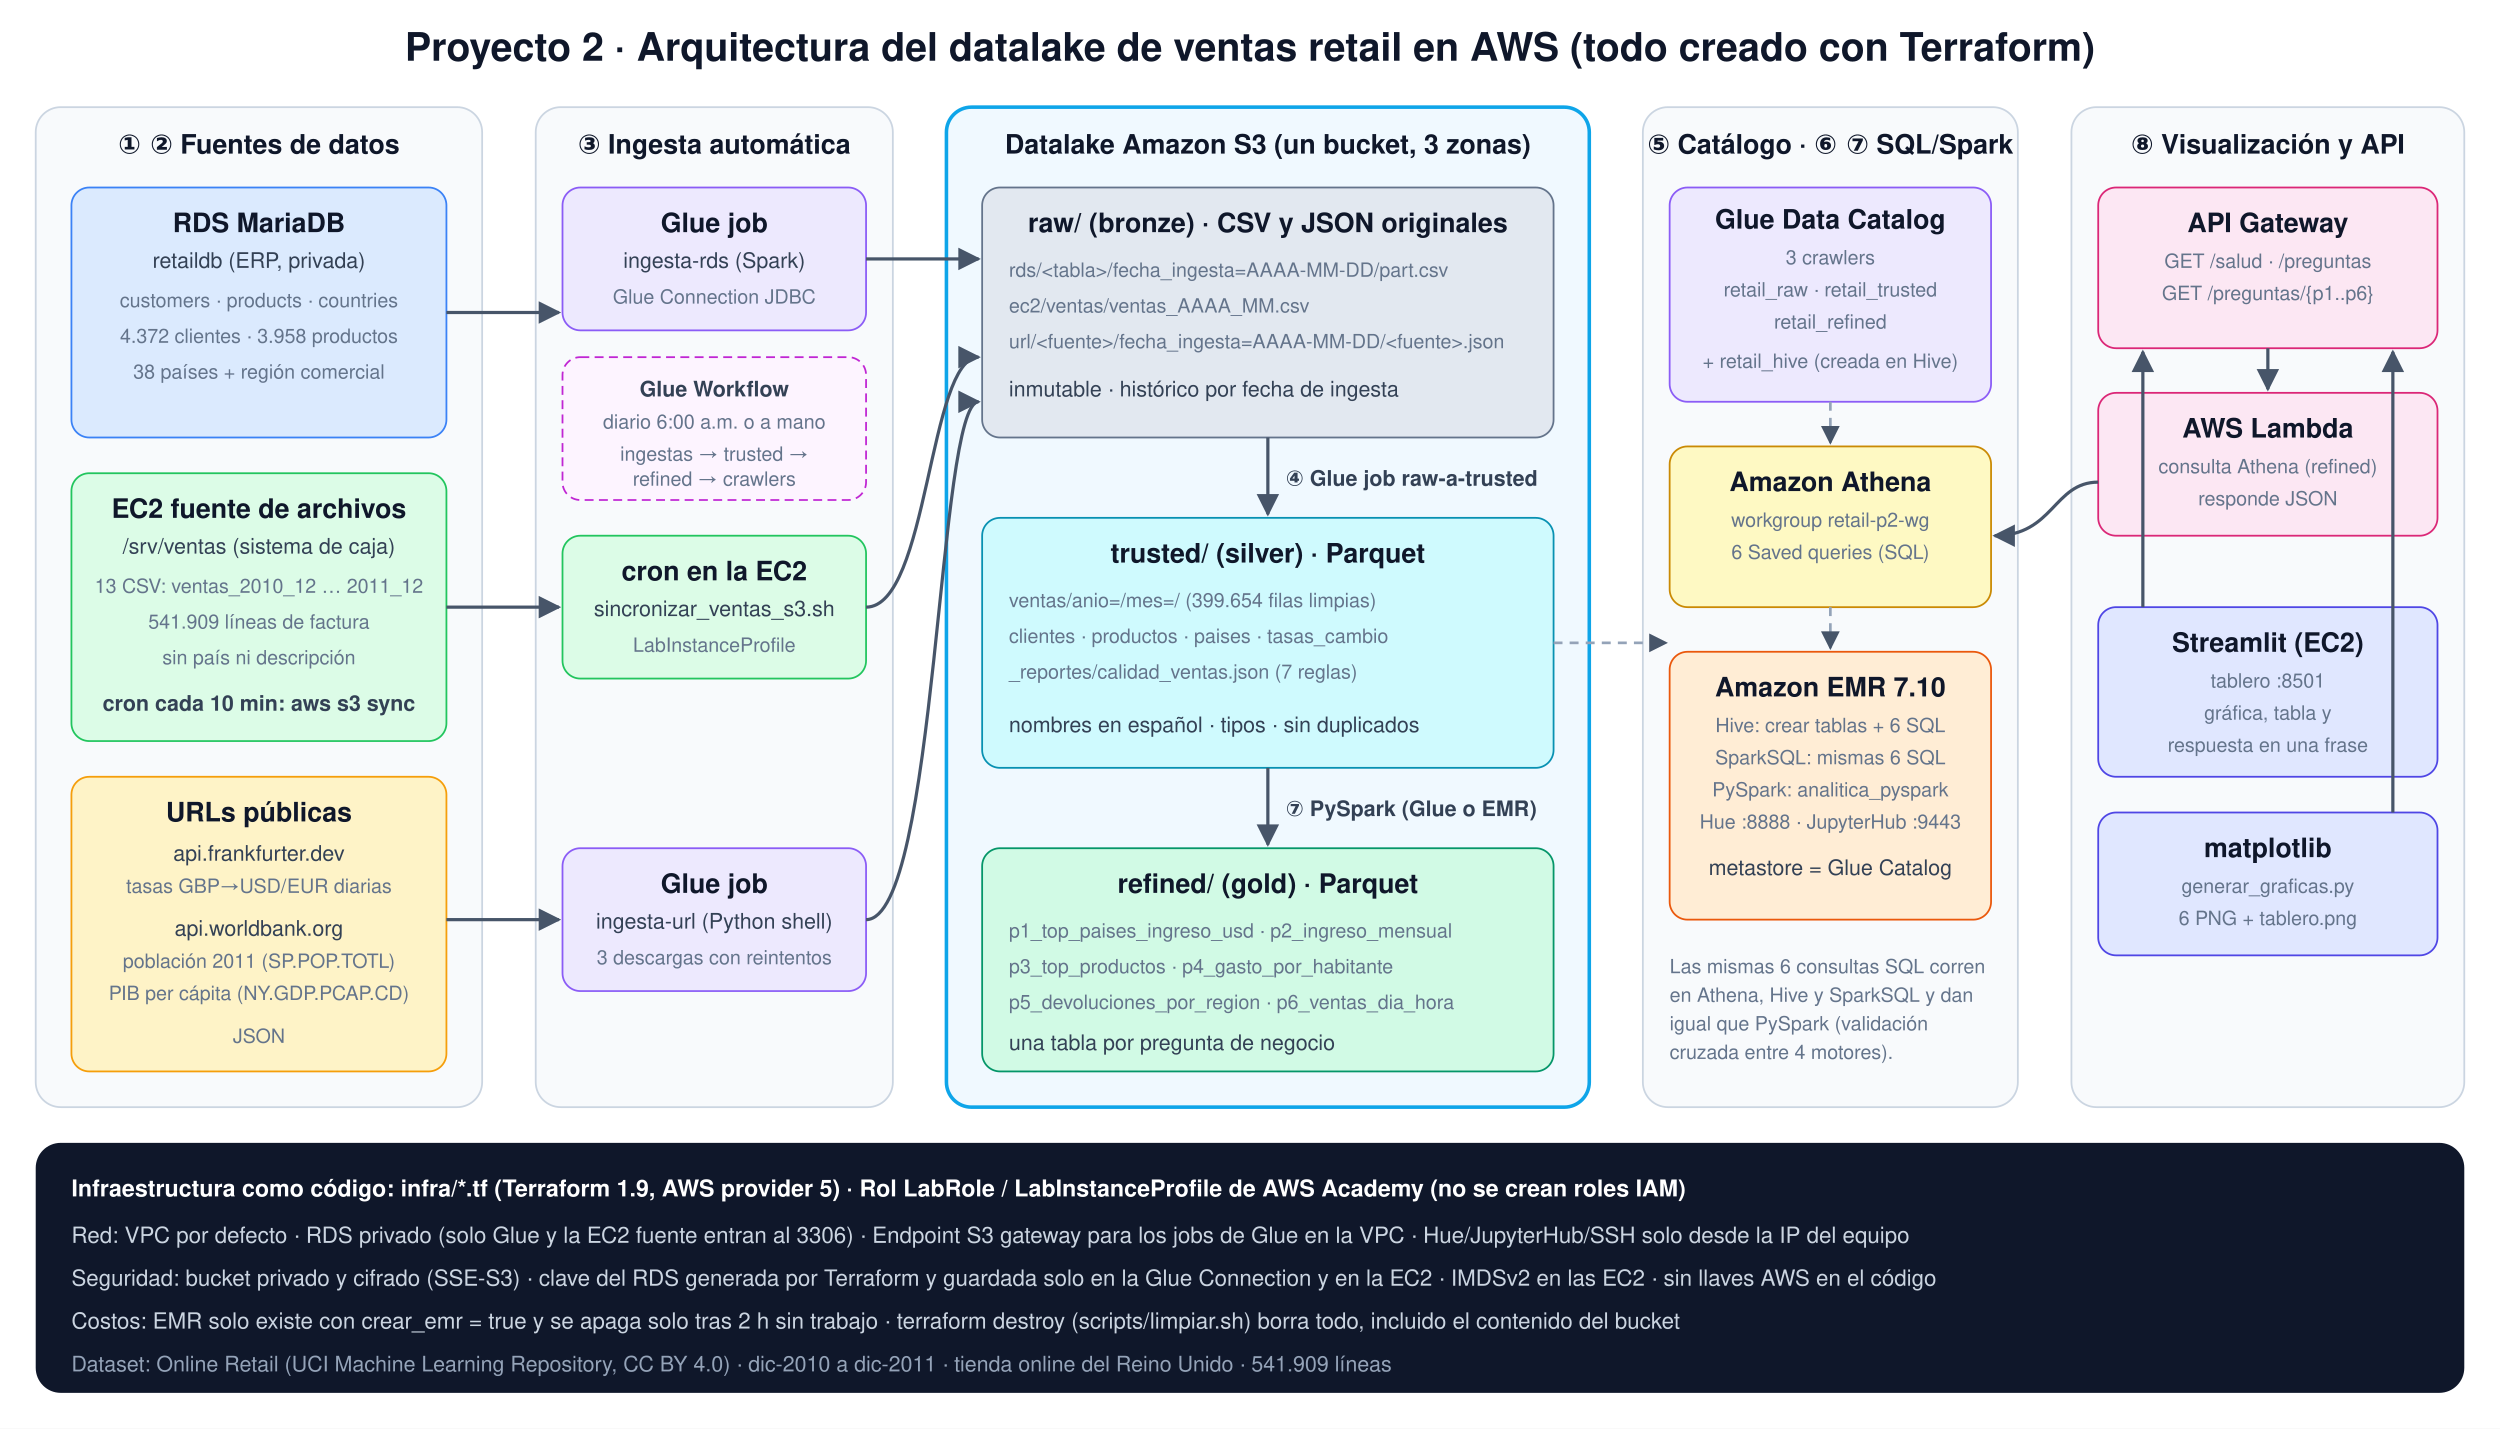
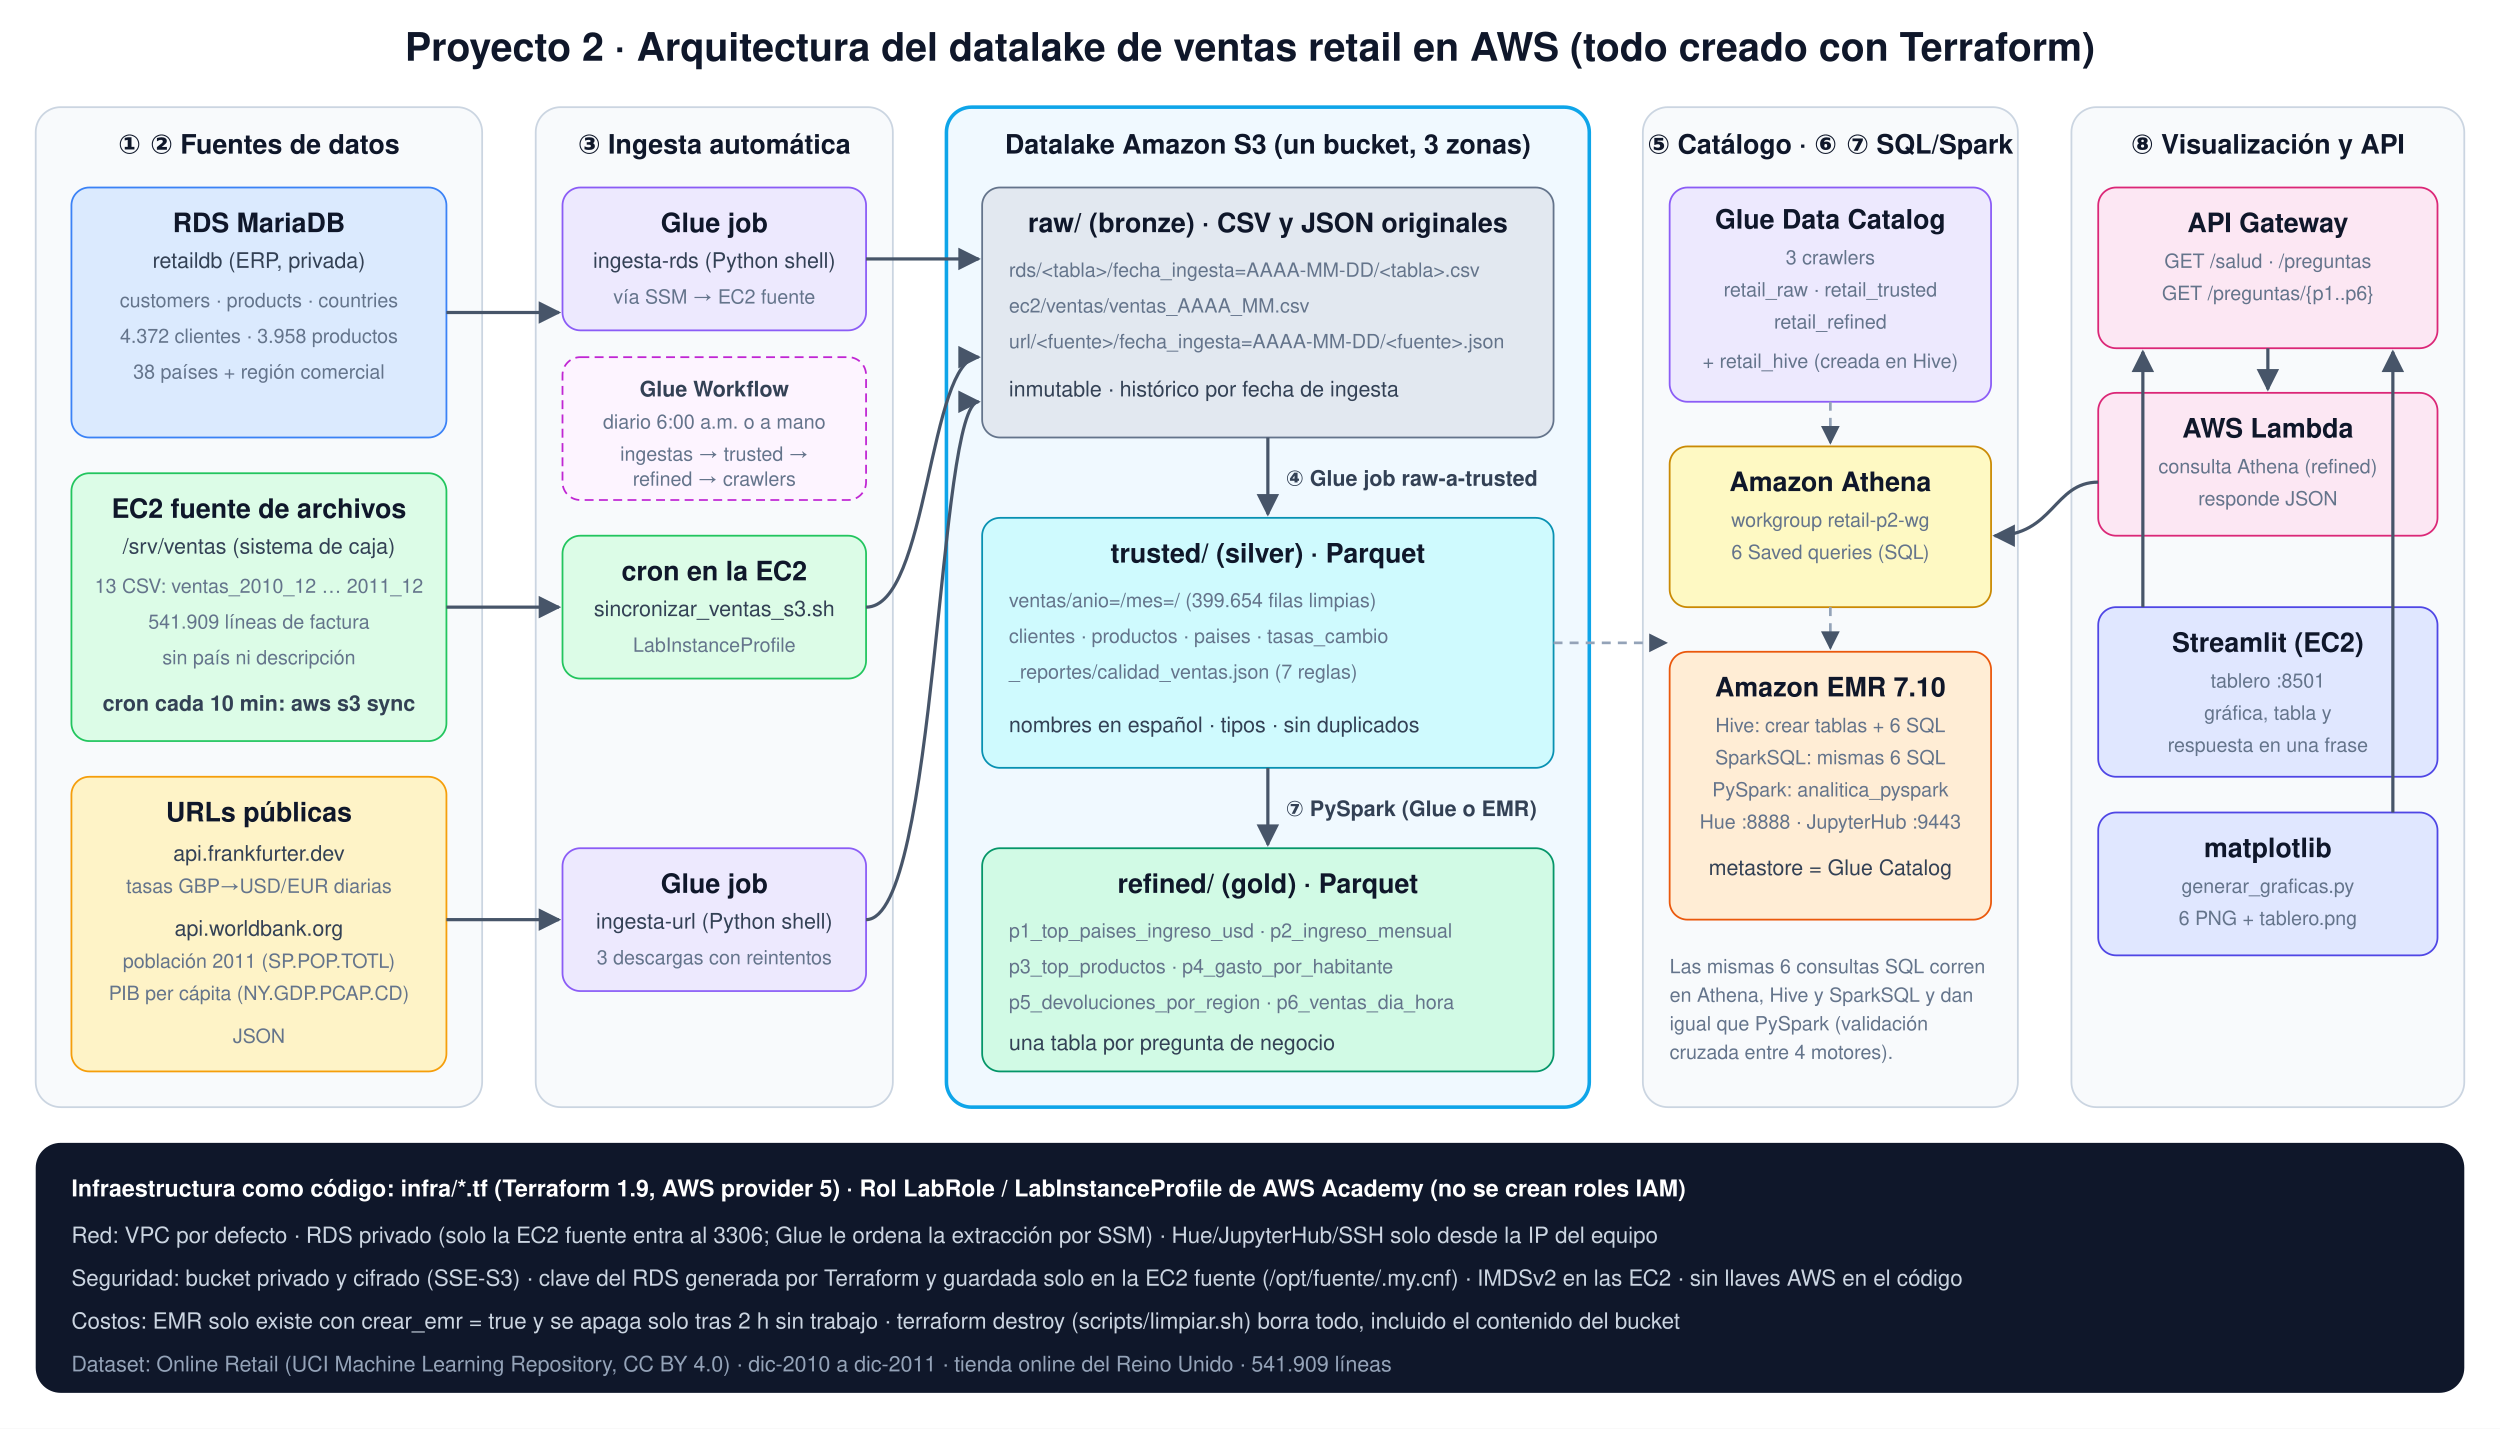
<svg xmlns="http://www.w3.org/2000/svg" viewBox="0 0 1400 800" font-family="Segoe UI, Helvetica, Arial, sans-serif">
  <defs>
    <marker id="f" viewBox="0 0 10 10" refX="9" refY="5" markerWidth="7" markerHeight="7" orient="auto-start-reverse">
      <path d="M0,0 L10,5 L0,10 z" fill="#475569" />
    </marker>
    <style>
      .t{font-size:15px;font-weight:700;fill:#0f172a}
      .s{font-size:12px;fill:#334155}
      .x{font-size:11px;fill:#64748b}
      .n{font-size:13px;font-weight:700;fill:#fff}
      .l{stroke:#475569;stroke-width:1.8;fill:none;marker-end:url(#f)}
      .d{stroke:#94a3b8;stroke-width:1.5;fill:none;stroke-dasharray:5 4;marker-end:url(#f)}
    </style>
  </defs>
  <rect width="1400" height="800" fill="#ffffff" />
  <text x="700" y="34" text-anchor="middle" font-size="22" font-weight="700" fill="#0f172a">Proyecto 2 · Arquitectura del datalake de ventas retail en AWS (todo creado con Terraform)</text>
  <rect x="20" y="60" width="250" height="560" rx="14" fill="#f8fafc" stroke="#cbd5e1" />
  <text x="145" y="86" text-anchor="middle" class="t">① ② Fuentes de datos</text>
  <rect x="40" y="105" width="210" height="140" rx="10" fill="#dbeafe" stroke="#3b82f6" />
  <text x="145" y="130" text-anchor="middle" class="t">RDS MariaDB</text>
  <text x="145" y="150" text-anchor="middle" class="s">retaildb (ERP, privada)</text>
  <text x="145" y="172" text-anchor="middle" class="x">customers · products · countries</text>
  <text x="145" y="192" text-anchor="middle" class="x">4.372 clientes · 3.958 productos</text>
  <text x="145" y="212" text-anchor="middle" class="x">38 países + región comercial</text>
  <rect x="40" y="265" width="210" height="150" rx="10" fill="#dcfce7" stroke="#22c55e" />
  <text x="145" y="290" text-anchor="middle" class="t">EC2 fuente de archivos</text>
  <text x="145" y="310" text-anchor="middle" class="s">/srv/ventas (sistema de caja)</text>
  <text x="145" y="332" text-anchor="middle" class="x">13 CSV: ventas_2010_12 … 2011_12</text>
  <text x="145" y="352" text-anchor="middle" class="x">541.909 líneas de factura</text>
  <text x="145" y="372" text-anchor="middle" class="x">sin país ni descripción</text>
  <text x="145" y="398" text-anchor="middle" class="s" font-weight="700">cron cada 10 min: aws s3 sync</text>
  <rect x="40" y="435" width="210" height="165" rx="10" fill="#fef3c7" stroke="#f59e0b" />
  <text x="145" y="460" text-anchor="middle" class="t">URLs públicas</text>
  <text x="145" y="482" text-anchor="middle" class="s">api.frankfurter.dev</text>
  <text x="145" y="500" text-anchor="middle" class="x">tasas GBP→USD/EUR diarias</text>
  <text x="145" y="524" text-anchor="middle" class="s">api.worldbank.org</text>
  <text x="145" y="542" text-anchor="middle" class="x">población 2011 (SP.POP.TOTL)</text>
  <text x="145" y="560" text-anchor="middle" class="x">PIB per cápita (NY.GDP.PCAP.CD)</text>
  <text x="145" y="584" text-anchor="middle" class="x">JSON</text>
  <rect x="300" y="60" width="200" height="560" rx="14" fill="#f8fafc" stroke="#cbd5e1" />
  <text x="400" y="86" text-anchor="middle" class="t">③ Ingesta automática</text>
  <rect x="315" y="105" width="170" height="80" rx="10" fill="#ede9fe" stroke="#8b5cf6" />
  <text x="400" y="130" text-anchor="middle" class="t">Glue job</text>
-   <text x="400" y="150" text-anchor="middle" class="s">ingesta-rds (Spark)</text>
-   <text x="400" y="170" text-anchor="middle" class="x">Glue Connection JDBC</text>
+   <text x="400" y="150" text-anchor="middle" class="s">ingesta-rds (Python shell)</text>
+   <text x="400" y="170" text-anchor="middle" class="x">vía SSM → EC2 fuente</text>
  <rect x="315" y="300" width="170" height="80" rx="10" fill="#dcfce7" stroke="#22c55e" />
  <text x="400" y="325" text-anchor="middle" class="t">cron en la EC2</text>
  <text x="400" y="345" text-anchor="middle" class="s">sincronizar_ventas_s3.sh</text>
  <text x="400" y="365" text-anchor="middle" class="x">LabInstanceProfile</text>
  <rect x="315" y="475" width="170" height="80" rx="10" fill="#ede9fe" stroke="#8b5cf6" />
  <text x="400" y="500" text-anchor="middle" class="t">Glue job</text>
  <text x="400" y="520" text-anchor="middle" class="s">ingesta-url (Python shell)</text>
  <text x="400" y="540" text-anchor="middle" class="x">3 descargas con reintentos</text>
  <path class="l" d="M250 175 H313" />
  <path class="l" d="M250 340 H313" />
  <path class="l" d="M250 515 H313" />
  <rect x="315" y="200" width="170" height="80" rx="10" fill="#fdf4ff" stroke="#c026d3" stroke-dasharray="5 3" />
  <text x="400" y="222" text-anchor="middle" class="s" font-weight="700">Glue Workflow</text>
  <text x="400" y="240" text-anchor="middle" class="x">diario 6:00 a.m. o a mano</text>
  <text x="400" y="258" text-anchor="middle" class="x">ingestas → trusted →</text>
  <text x="400" y="272" text-anchor="middle" class="x">refined → crawlers</text>
  <rect x="530" y="60" width="360" height="560" rx="14" fill="#f0f9ff" stroke="#0ea5e9" stroke-width="2" />
  <text x="710" y="86" text-anchor="middle" class="t">Datalake Amazon S3 (un bucket, 3 zonas)</text>
  <rect x="550" y="105" width="320" height="140" rx="10" fill="#e2e8f0" stroke="#64748b" />
  <text x="710" y="130" text-anchor="middle" class="t">raw/ (bronze) · CSV y JSON originales</text>
-   <text x="565" y="155" class="x">rds/&lt;tabla&gt;/fecha_ingesta=AAAA-MM-DD/part.csv</text>
+   <text x="565" y="155" class="x">rds/&lt;tabla&gt;/fecha_ingesta=AAAA-MM-DD/&lt;tabla&gt;.csv</text>
  <text x="565" y="175" class="x">ec2/ventas/ventas_AAAA_MM.csv</text>
  <text x="565" y="195" class="x">url/&lt;fuente&gt;/fecha_ingesta=AAAA-MM-DD/&lt;fuente&gt;.json</text>
  <text x="565" y="222" class="s">inmutable · histórico por fecha de ingesta</text>
  <path class="l" d="M485 145 H548" />
  <path class="l" d="M485 340 C520 340 520 200 548 200" />
  <path class="l" d="M485 515 C525 515 525 225 548 225" />
  <rect x="550" y="290" width="320" height="140" rx="10" fill="#cffafe" stroke="#0891b2" />
  <text x="710" y="315" text-anchor="middle" class="t">trusted/ (silver) · Parquet</text>
  <text x="565" y="340" class="x">ventas/anio=/mes=/ (399.654 filas limpias)</text>
  <text x="565" y="360" class="x">clientes · productos · paises · tasas_cambio</text>
  <text x="565" y="380" class="x">_reportes/calidad_ventas.json (7 reglas)</text>
  <text x="565" y="410" class="s">nombres en español · tipos · sin duplicados</text>
  <path class="l" d="M710 245 V288" />
  <text x="720" y="272" class="s" font-weight="700">④ Glue job raw-a-trusted</text>
  <rect x="550" y="475" width="320" height="125" rx="10" fill="#d1fae5" stroke="#059669" />
  <text x="710" y="500" text-anchor="middle" class="t">refined/ (gold) · Parquet</text>
  <text x="565" y="525" class="x">p1_top_paises_ingreso_usd · p2_ingreso_mensual</text>
  <text x="565" y="545" class="x">p3_top_productos · p4_gasto_por_habitante</text>
  <text x="565" y="565" class="x">p5_devoluciones_por_region · p6_ventas_dia_hora</text>
  <text x="565" y="588" class="s">una tabla por pregunta de negocio</text>
  <path class="l" d="M710 430 V473" />
  <text x="720" y="457" class="s" font-weight="700">⑦ PySpark (Glue o EMR)</text>
  <rect x="920" y="60" width="210" height="560" rx="14" fill="#f8fafc" stroke="#cbd5e1" />
  <text x="1025" y="86" text-anchor="middle" class="t">⑤ Catálogo · ⑥ ⑦ SQL/Spark</text>
  <rect x="935" y="105" width="180" height="120" rx="10" fill="#ede9fe" stroke="#8b5cf6" />
  <text x="1025" y="128" text-anchor="middle" class="t">Glue Data Catalog</text>
  <text x="1025" y="148" text-anchor="middle" class="x">3 crawlers</text>
  <text x="1025" y="166" text-anchor="middle" class="x">retail_raw · retail_trusted</text>
  <text x="1025" y="184" text-anchor="middle" class="x">retail_refined</text>
  <text x="1025" y="206" text-anchor="middle" class="x">+ retail_hive (creada en Hive)</text>
  <rect x="935" y="250" width="180" height="90" rx="10" fill="#fef9c3" stroke="#ca8a04" />
  <text x="1025" y="275" text-anchor="middle" class="t">Amazon Athena</text>
  <text x="1025" y="295" text-anchor="middle" class="x">workgroup retail-p2-wg</text>
  <text x="1025" y="313" text-anchor="middle" class="x">6 Saved queries (SQL)</text>
  <rect x="935" y="365" width="180" height="150" rx="10" fill="#ffedd5" stroke="#ea580c" />
  <text x="1025" y="390" text-anchor="middle" class="t">Amazon EMR 7.10</text>
  <text x="1025" y="410" text-anchor="middle" class="x">Hive: crear tablas + 6 SQL</text>
  <text x="1025" y="428" text-anchor="middle" class="x">SparkSQL: mismas 6 SQL</text>
  <text x="1025" y="446" text-anchor="middle" class="x">PySpark: analitica_pyspark</text>
  <text x="1025" y="464" text-anchor="middle" class="x">Hue :8888 · JupyterHub :9443</text>
  <text x="1025" y="490" text-anchor="middle" class="s">metastore = Glue Catalog</text>
  <path class="d" d="M870 360 H933" />
  <path class="d" d="M1025 225 V248" />
  <path class="d" d="M1025 340 V363" />
  <text x="935" y="545" class="x">Las mismas 6 consultas SQL corren</text>
  <text x="935" y="561" class="x">en Athena, Hive y SparkSQL y dan</text>
  <text x="935" y="577" class="x">igual que PySpark (validación</text>
  <text x="935" y="593" class="x">cruzada entre 4 motores).</text>
  <rect x="1160" y="60" width="220" height="560" rx="14" fill="#f8fafc" stroke="#cbd5e1" />
  <text x="1270" y="86" text-anchor="middle" class="t">⑧ Visualización y API</text>
  <rect x="1175" y="105" width="190" height="90" rx="10" fill="#fce7f3" stroke="#db2777" />
  <text x="1270" y="130" text-anchor="middle" class="t">API Gateway</text>
  <text x="1270" y="150" text-anchor="middle" class="x">GET /salud · /preguntas</text>
  <text x="1270" y="168" text-anchor="middle" class="x">GET /preguntas/{p1..p6}</text>
  <rect x="1175" y="220" width="190" height="80" rx="10" fill="#fce7f3" stroke="#db2777" />
  <text x="1270" y="245" text-anchor="middle" class="t">AWS Lambda</text>
  <text x="1270" y="265" text-anchor="middle" class="x">consulta Athena (refined)</text>
  <text x="1270" y="283" text-anchor="middle" class="x">responde JSON</text>
  <path class="l" d="M1270 195 V218" />
  <path class="l" d="M1175 270 C1150 270 1150 300 1117 300" />
  <rect x="1175" y="340" width="190" height="95" rx="10" fill="#e0e7ff" stroke="#4f46e5" />
  <text x="1270" y="365" text-anchor="middle" class="t">Streamlit (EC2)</text>
  <text x="1270" y="385" text-anchor="middle" class="x">tablero :8501</text>
  <text x="1270" y="403" text-anchor="middle" class="x">gráfica, tabla y</text>
  <text x="1270" y="421" text-anchor="middle" class="x">respuesta en una frase</text>
  <rect x="1175" y="455" width="190" height="80" rx="10" fill="#e0e7ff" stroke="#4f46e5" />
  <text x="1270" y="480" text-anchor="middle" class="t">matplotlib</text>
  <text x="1270" y="500" text-anchor="middle" class="x">generar_graficas.py</text>
  <text x="1270" y="518" text-anchor="middle" class="x">6 PNG + tablero.png</text>
  <path class="l" d="M1200 340 V197" />
  <path class="l" d="M1340 455 V197" />
  <rect x="20" y="640" width="1360" height="140" rx="14" fill="#0f172a" />
  <text x="40" y="670" class="n">Infraestructura como código: infra/*.tf (Terraform 1.9, AWS provider 5) · Rol LabRole / LabInstanceProfile de AWS Academy (no se crean roles IAM)</text>
-   <text x="40" y="696" fill="#cbd5e1" font-size="12.5">Red: VPC por defecto · RDS privado (solo Glue y la EC2 fuente entran al 3306) · Endpoint S3 gateway para los jobs de Glue en la VPC · Hue/JupyterHub/SSH solo desde la IP del equipo</text>
-   <text x="40" y="720" fill="#cbd5e1" font-size="12.5">Seguridad: bucket privado y cifrado (SSE-S3) · clave del RDS generada por Terraform y guardada solo en la Glue Connection y en la EC2 · IMDSv2 en las EC2 · sin llaves AWS en el código</text>
+   <text x="40" y="696" fill="#cbd5e1" font-size="12.5">Red: VPC por defecto · RDS privado (solo la EC2 fuente entra al 3306; Glue le ordena la extracción por SSM) · Hue/JupyterHub/SSH solo desde la IP del equipo</text>
+   <text x="40" y="720" fill="#cbd5e1" font-size="12.5">Seguridad: bucket privado y cifrado (SSE-S3) · clave del RDS generada por Terraform y guardada solo en la EC2 fuente (/opt/fuente/.my.cnf) · IMDSv2 en las EC2 · sin llaves AWS en el código</text>
  <text x="40" y="744" fill="#cbd5e1" font-size="12.5">Costos: EMR solo existe con crear_emr = true y se apaga solo tras 2 h sin trabajo · terraform destroy (scripts/limpiar.sh) borra todo, incluido el contenido del bucket</text>
  <text x="40" y="768" fill="#94a3b8" font-size="12">Dataset: Online Retail (UCI Machine Learning Repository, CC BY 4.0) · dic-2010 a dic-2011 · tienda online del Reino Unido · 541.909 líneas</text>
</svg>
